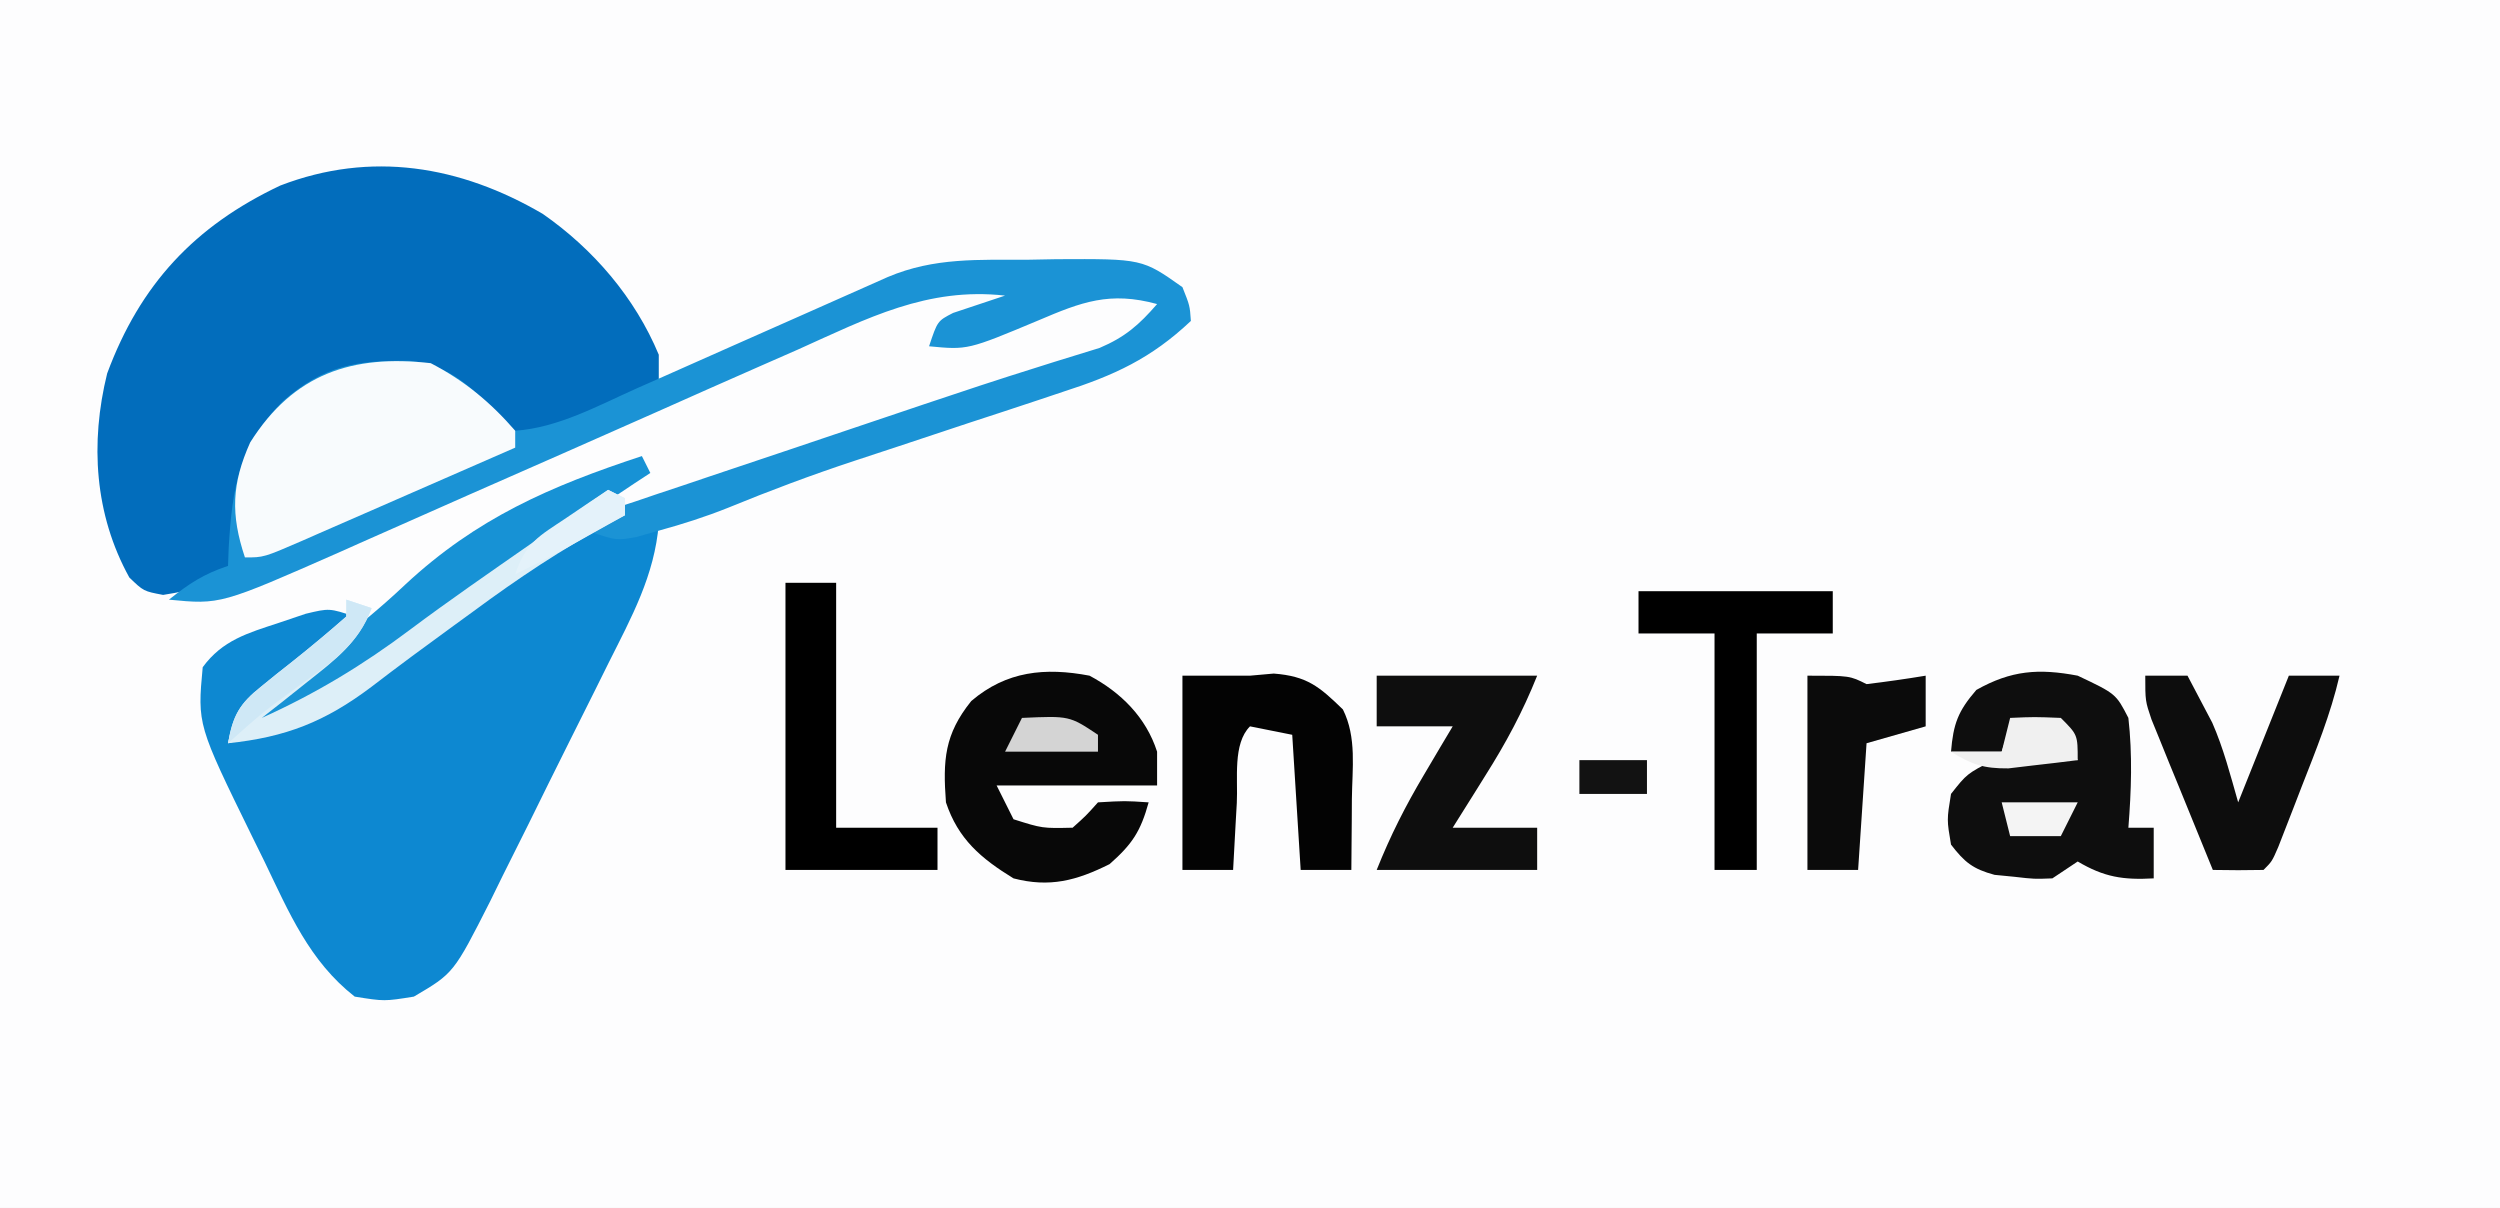
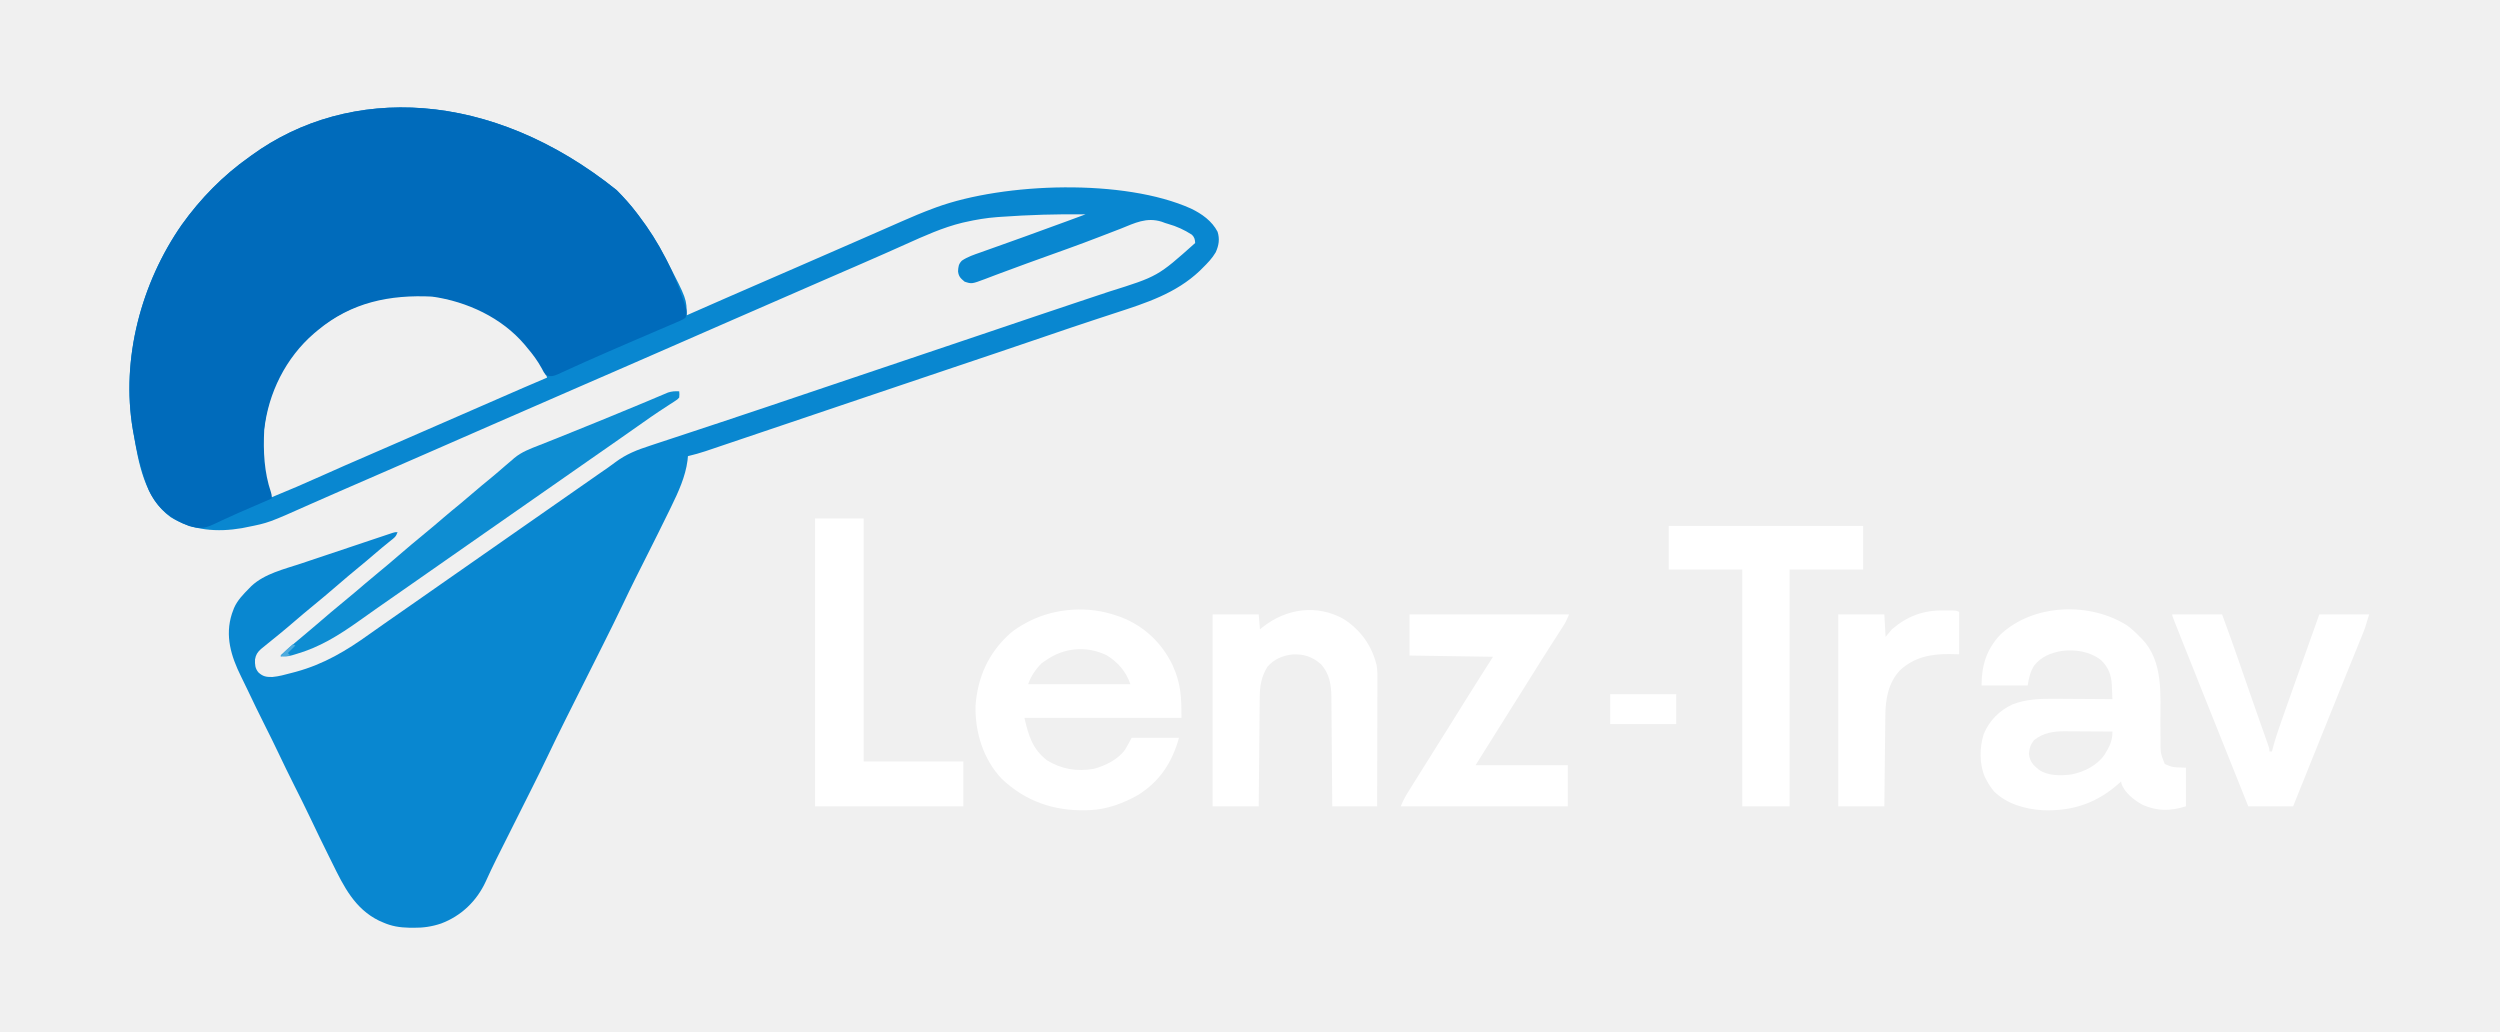
- <svg xmlns="http://www.w3.org/2000/svg" version="1.1" width="296" height="143">
-   <path d="M0 0 C97.68 0 195.36 0 296 0 C296 47.19 296 94.38 296 143 C198.32 143 100.64 143 0 143 C0 95.81 0 48.62 0 0 Z " fill="#FDFDFE" transform="translate(0,0)" />
-   <path d="M0 0 C5.983 4.163 10.923 9.909 13.742 16.68 C13.742 18 13.742 19.32 13.742 20.68 C11.498 21.715 9.248 22.733 6.992 23.742 C6.358 24.037 5.724 24.331 5.07 24.635 C2.442 25.798 0.349 26.723 -2.555 26.516 C-5.305 25.166 -7.135 22.855 -9.258 20.68 C-13.725 17.943 -18.166 18.044 -23.258 18.68 C-28.116 20.379 -31.42 23.424 -34.258 27.68 C-35.275 30.732 -35.355 32.986 -35.445 36.18 C-35.691 39.137 -35.691 39.137 -36.258 41.68 C-39.251 44.061 -41.233 44.513 -44.945 45.117 C-47.258 44.68 -47.258 44.68 -48.945 43.055 C-53.07 35.592 -53.601 27.121 -51.57 18.895 C-47.658 8.347 -41.215 1.439 -31.066 -3.355 C-20.339 -7.481 -9.78 -5.719 0 0 Z " fill="#026DBC" transform="translate(64.25781,25.32031)" />
-   <path d="M0 0 C-0.5 6.148 -3.236 11.084 -5.953 16.508 C-6.45 17.511 -6.948 18.514 -7.46 19.547 C-8.512 21.662 -9.568 23.775 -10.627 25.886 C-12.244 29.114 -13.84 32.351 -15.434 35.59 C-16.46 37.646 -17.487 39.702 -18.516 41.758 C-19.227 43.208 -19.227 43.208 -19.952 44.687 C-24.283 53.231 -24.283 53.231 -29 56 C-32.5 56.562 -32.5 56.562 -36 56 C-41.369 51.803 -43.783 46.038 -46.688 40 C-47.173 39.015 -47.658 38.03 -48.158 37.016 C-54.63 23.804 -54.63 23.804 -54 17 C-51.671 13.805 -48.667 12.954 -45 11.75 C-43.948 11.394 -42.896 11.038 -41.812 10.672 C-39 10 -39 10 -36 11 C-37.581 12.44 -39.165 13.877 -40.75 15.312 C-41.632 16.113 -42.513 16.914 -43.422 17.738 C-46 20 -46 20 -48.266 21.605 C-50.293 22.978 -50.293 22.978 -51 26 C-43.556 24.252 -38.211 21.529 -32.188 16.875 C-30.622 15.71 -29.055 14.546 -27.488 13.383 C-25.992 12.256 -24.496 11.128 -23 10 C-9.694 0 -9.694 0 0 0 Z " fill="#0D88D1" transform="translate(78,62)" />
-   <path d="M0 0 C1.621 -0.031 1.621 -0.031 3.275 -0.062 C13.432 -0.112 13.432 -0.112 18.188 3.25 C19.062 5.438 19.062 5.438 19.188 7.25 C14.469 11.7 10.117 13.691 3.984 15.66 C3.107 15.954 2.229 16.249 1.324 16.552 C-1.467 17.485 -4.264 18.399 -7.062 19.312 C-9.845 20.233 -12.626 21.157 -15.406 22.084 C-17.13 22.657 -18.855 23.227 -20.582 23.791 C-25.686 25.472 -30.675 27.345 -35.647 29.385 C-38.308 30.448 -40.987 31.304 -43.75 32.062 C-44.646 32.316 -45.542 32.57 -46.465 32.832 C-48.812 33.25 -48.812 33.25 -51.812 32.25 C-50.479 29.583 -49.415 29.572 -46.623 28.634 C-45.73 28.33 -44.838 28.025 -43.918 27.712 C-42.942 27.388 -41.966 27.064 -40.961 26.73 C-39.955 26.39 -38.948 26.05 -37.912 25.699 C-34.673 24.605 -31.43 23.521 -28.188 22.438 C-26.054 21.719 -23.922 20.999 -21.789 20.279 C-19.701 19.575 -17.612 18.872 -15.523 18.168 C-14.504 17.824 -13.484 17.48 -12.433 17.126 C-7.994 15.634 -3.554 14.157 0.917 12.764 C1.611 12.544 2.306 12.325 3.021 12.098 C4.802 11.538 6.587 10.992 8.373 10.447 C11.402 9.159 13.048 7.72 15.188 5.25 C9.589 3.717 6.235 5.007 1.125 7.188 C-7.233 10.687 -7.233 10.687 -11.812 10.25 C-10.812 7.25 -10.812 7.25 -8.965 6.301 C-6.914 5.617 -4.863 4.934 -2.812 4.25 C-12.002 3.213 -19.151 6.952 -27.312 10.625 C-28.831 11.294 -30.351 11.961 -31.871 12.626 C-35.981 14.43 -40.083 16.254 -44.183 18.081 C-51.521 21.344 -58.875 24.571 -66.226 27.805 C-68.892 28.98 -71.555 30.162 -74.217 31.345 C-75.876 32.079 -77.536 32.813 -79.195 33.547 C-80.304 34.043 -80.304 34.043 -81.436 34.549 C-95.711 40.841 -95.711 40.841 -101.812 40.25 C-99.427 38.358 -97.741 37.226 -94.812 36.25 C-94.787 35.537 -94.761 34.824 -94.734 34.09 C-94.313 26.967 -93.526 21.983 -88.32 16.75 C-83.464 12.498 -79.545 11.901 -73.316 11.965 C-68.587 12.503 -65.813 15.128 -62.75 18.562 C-62.111 19.119 -61.471 19.676 -60.812 20.25 C-55.73 19.889 -51.049 17.302 -46.461 15.25 C-45.565 14.854 -44.669 14.459 -43.746 14.051 C-40.891 12.789 -38.039 11.52 -35.188 10.25 C-32.328 8.982 -29.468 7.715 -26.607 6.449 C-24.829 5.662 -23.052 4.873 -21.275 4.082 C-20.471 3.725 -19.666 3.368 -18.837 3 C-18.131 2.685 -17.424 2.371 -16.696 2.047 C-11.168 -0.292 -5.921 0.028 0 0 Z " fill="#1B93D5" transform="translate(121.8125,30.75)" />
-   <path d="M0 0 C3.963 2.055 7.076 4.626 10 8 C10 8.66 10 9.32 10 10 C5.766 11.856 1.53 13.707 -2.708 15.554 C-4.149 16.183 -5.591 16.814 -7.032 17.446 C-9.1 18.353 -11.171 19.255 -13.242 20.156 C-13.888 20.441 -14.534 20.725 -15.199 21.018 C-19.772 23 -19.772 23 -22 23 C-23.693 17.921 -23.575 14.283 -21.375 9.375 C-16.237 1.257 -9.304 -1.06 0 0 Z " fill="#F8FBFD" transform="translate(51,43)" />
-   <path d="M0 0 C4.527 2.144 4.527 2.144 6 5 C6.493 9.379 6.347 13.614 6 18 C6.99 18 7.98 18 9 18 C9 19.98 9 21.96 9 24 C5.375 24.201 3.135 23.858 0 22 C-0.99 22.66 -1.98 23.32 -3 24 C-5.156 24.082 -5.156 24.082 -7.5 23.812 C-8.273 23.736 -9.047 23.66 -9.844 23.582 C-12.403 22.891 -13.399 22.091 -15 20 C-15.5 17.062 -15.5 17.062 -15 14 C-13.125 11.625 -13.125 11.625 -10 10 C-6.638 9.682 -3.365 9.765 0 10 C-0.66 8.68 -1.32 7.36 -2 6 C-3.98 6 -5.96 6 -8 6 C-8.33 6.99 -8.66 7.98 -9 9 C-10.98 9 -12.96 9 -15 9 C-14.726 5.713 -14.182 4.21 -12 1.688 C-7.873 -0.634 -4.628 -0.877 0 0 Z " fill="#0E0E0E" transform="translate(246,80)" />
-   <path d="M0 0 C3.731 1.992 6.685 4.924 8 9 C8 10.32 8 11.64 8 13 C1.73 13 -4.54 13 -11 13 C-10.34 14.32 -9.68 15.64 -9 17 C-5.583 18.083 -5.583 18.083 -2 18 C-0.417 16.583 -0.417 16.583 1 15 C4.188 14.812 4.188 14.812 7 15 C6.049 18.425 5.075 19.934 2.375 22.312 C-1.556 24.278 -4.737 25.107 -9 24 C-12.868 21.627 -15.552 19.344 -17 15 C-17.369 10.012 -17.182 6.95 -14 3 C-9.833 -0.554 -5.257 -1 0 0 Z " fill="#080808" transform="translate(129,80)" />
-   <path d="M0 0 C2.667 0 5.333 0 8 0 C9.392 -0.124 9.392 -0.124 10.812 -0.25 C14.76 0.06 16.2 1.28 19 4 C20.655 7.31 20.101 10.991 20.062 14.625 C20.058 15.427 20.053 16.229 20.049 17.055 C20.037 19.036 20.019 21.018 20 23 C18.02 23 16.04 23 14 23 C13.67 17.72 13.34 12.44 13 7 C11.35 6.67 9.7 6.34 8 6 C5.941 8.059 6.586 12.217 6.438 15.062 C6.394 15.821 6.351 16.58 6.307 17.361 C6.2 19.241 6.1 21.12 6 23 C4.02 23 2.04 23 0 23 C0 15.41 0 7.82 0 0 Z " fill="#030303" transform="translate(140,80)" />
-   <path d="M0 0 C6.27 0 12.54 0 19 0 C17.287 4.283 15.315 7.946 12.875 11.812 C12.502 12.41 12.13 13.007 11.746 13.623 C10.834 15.084 9.918 16.542 9 18 C12.3 18 15.6 18 19 18 C19 19.65 19 21.3 19 23 C12.73 23 6.46 23 0 23 C1.642 18.896 3.385 15.463 5.625 11.688 C6.257 10.619 6.888 9.55 7.539 8.449 C8.021 7.641 8.503 6.833 9 6 C6.03 6 3.06 6 0 6 C0 4.02 0 2.04 0 0 Z " fill="#0E0E0E" transform="translate(163,80)" />
-   <path d="M0 0 C1.98 0 3.96 0 6 0 C6 9.57 6 19.14 6 29 C9.96 29 13.92 29 18 29 C18 30.65 18 32.3 18 34 C12.06 34 6.12 34 0 34 C0 22.78 0 11.56 0 0 Z " fill="#000000" transform="translate(93,69)" />
-   <path d="M0 0 C7.59 0 15.18 0 23 0 C23 1.65 23 3.3 23 5 C20.03 5 17.06 5 14 5 C14 14.24 14 23.48 14 33 C12.35 33 10.7 33 9 33 C9 23.76 9 14.52 9 5 C6.03 5 3.06 5 0 5 C0 3.35 0 1.7 0 0 Z " fill="#000000" transform="translate(194,70)" />
-   <path d="M0 0 C1.65 0 3.3 0 5 0 C5.633 1.183 6.256 2.372 6.875 3.562 C7.397 4.554 7.397 4.554 7.93 5.566 C9.261 8.593 10.092 11.82 11 15 C12.98 10.05 14.96 5.1 17 0 C18.98 0 20.96 0 23 0 C21.943 4.571 20.206 8.827 18.5 13.188 C18.019 14.436 18.019 14.436 17.527 15.709 C17.219 16.5 16.911 17.291 16.594 18.105 C16.312 18.829 16.03 19.552 15.74 20.298 C15 22 15 22 14 23 C12 23.041 10 23.043 8 23 C6.658 19.733 5.328 16.461 4 13.188 C3.618 12.259 3.237 11.33 2.844 10.373 C2.483 9.48 2.122 8.588 1.75 7.668 C1.415 6.846 1.08 6.024 0.734 5.177 C0 3 0 3 0 0 Z " fill="#0D0D0D" transform="translate(254,80)" />
-   <path d="M0 0 C0.495 0.99 0.495 0.99 1 2 C0.366 2.415 -0.268 2.83 -0.922 3.258 C-7.719 7.746 -14.403 12.373 -21.062 17.062 C-40.938 31.022 -40.938 31.022 -46 32 C-43.31 28.435 -40.561 25.642 -37.062 22.875 C-33.944 20.406 -30.909 17.955 -28.023 15.219 C-19.602 7.375 -10.879 3.577 0 0 Z " fill="#1792D5" transform="translate(76,54)" />
-   <path d="M0 0 C5 0 5 0 7 1 C9.34 0.718 11.675 0.387 14 0 C14 1.98 14 3.96 14 6 C11.69 6.66 9.38 7.32 7 8 C6.67 12.95 6.34 17.9 6 23 C4.02 23 2.04 23 0 23 C0 15.41 0 7.82 0 0 Z " fill="#0B0B0B" transform="translate(214,80)" />
-   <path d="M0 0 C0.66 0.33 1.32 0.66 2 1 C2 1.66 2 2.32 2 3 C1.454 3.287 0.908 3.574 0.345 3.87 C-5.418 6.975 -10.679 10.485 -15.938 14.375 C-16.724 14.946 -17.51 15.518 -18.32 16.107 C-21.587 18.481 -24.833 20.871 -28.035 23.332 C-33.512 27.455 -38.156 29.286 -45 30 C-44.436 26.737 -43.646 25.322 -41.059 23.273 C-40.475 22.799 -39.892 22.325 -39.291 21.836 C-38.679 21.354 -38.068 20.872 -37.438 20.375 C-35.24 18.626 -33.114 16.853 -31 15 C-31 14.34 -31 13.68 -31 13 C-30.01 13.33 -29.02 13.66 -28 14 C-29.555 18.083 -32.251 20.082 -35.625 22.75 C-36.628 23.549 -37.631 24.348 -38.664 25.172 C-39.435 25.775 -40.206 26.378 -41 27 C-34.61 24.117 -29.025 20.741 -23.426 16.535 C-18.803 13.076 -14.047 9.803 -9.312 6.5 C-8.402 5.864 -7.491 5.228 -6.553 4.573 C-4.369 3.047 -2.185 1.523 0 0 Z " fill="#DDEFF8" transform="translate(72,58)" />
-   <path d="M0 0 C2.875 -0.125 2.875 -0.125 6 0 C8 2 8 2 8 5 C6.252 5.223 4.501 5.428 2.75 5.625 C1.775 5.741 0.801 5.857 -0.203 5.977 C-3.134 6.001 -4.545 5.531 -7 4 C-5.02 4 -3.04 4 -1 4 C-0.67 2.68 -0.34 1.36 0 0 Z " fill="#F0F0F0" transform="translate(238,85)" />
-   <path d="M0 0 C0.99 0.33 1.98 0.66 3 1 C1.461 5.353 -1.916 7.505 -5.5 10.125 C-9.922 13.357 -9.922 13.357 -14 17 C-13.436 13.737 -12.646 12.322 -10.059 10.273 C-9.475 9.799 -8.892 9.325 -8.291 8.836 C-7.679 8.354 -7.068 7.872 -6.438 7.375 C-4.24 5.626 -2.114 3.853 0 2 C0 1.34 0 0.68 0 0 Z " fill="#CFE8F6" transform="translate(41,71)" />
-   <path d="M0 0 C5.625 -0.25 5.625 -0.25 9 2 C9 2.66 9 3.32 9 4 C5.37 4 1.74 4 -2 4 C-1.34 2.68 -0.68 1.36 0 0 Z " fill="#D4D4D4" transform="translate(121,85)" />
-   <path d="M0 0 C2.97 0 5.94 0 9 0 C8.34 1.32 7.68 2.64 7 4 C5.02 4 3.04 4 1 4 C0.67 2.68 0.34 1.36 0 0 Z " fill="#F4F4F4" transform="translate(237,95)" />
-   <path d="M0 0 C2.64 0 5.28 0 8 0 C8 1.32 8 2.64 8 4 C5.36 4 2.72 4 0 4 C0 2.68 0 1.36 0 0 Z " fill="#121212" transform="translate(187,90)" />
-   <path d="M0 0 C0.66 0.33 1.32 0.66 2 1 C2 1.66 2 2.32 2 3 C0.584 3.793 -0.833 4.584 -2.25 5.375 C-3.039 5.816 -3.828 6.257 -4.641 6.711 C-6.739 7.857 -8.854 8.946 -11 10 C-9.735 6.204 -8.218 5.513 -4.938 3.312 C-4.018 2.69 -3.099 2.067 -2.152 1.426 C-1.442 0.955 -0.732 0.485 0 0 Z " fill="#E4F2FA" transform="translate(72,58)" />
+ <svg xmlns="http://www.w3.org/2000/svg" version="1.1" width="2006" height="828">
+   <path d="M0 0 C5.798 5.852 11.218 11.856 16.188 18.438 C16.674 19.075 17.161 19.712 17.663 20.369 C25.898 31.209 32.983 42.323 39.188 54.438 C39.574 55.18 39.96 55.923 40.358 56.689 C56.188 87.398 56.188 87.398 56.188 100.438 C57.272 99.96 58.357 99.483 59.475 98.991 C78.258 90.731 97.042 82.478 115.876 74.334 C125.967 69.97 136.047 65.582 146.125 61.188 C146.946 60.83 147.766 60.472 148.611 60.103 C152.797 58.278 156.982 56.453 161.167 54.627 C166.102 52.475 171.037 50.323 175.973 48.172 C177.177 47.647 177.177 47.647 178.406 47.111 C182.442 45.351 186.479 43.593 190.516 41.835 C198.02 38.568 205.521 35.294 213.011 31.994 C216.484 30.464 219.959 28.939 223.434 27.413 C225.064 26.697 226.692 25.978 228.32 25.258 C236.872 21.471 245.458 17.866 254.23 14.617 C254.986 14.337 255.742 14.056 256.52 13.767 C311.3 -6.148 407.27 -9.3 460.903 14.827 C469.547 18.993 477.693 24.761 482.188 33.438 C484.012 39.326 483.176 44.358 480.672 49.898 C477.857 54.713 474.141 58.541 470.188 62.438 C469.058 63.565 469.058 63.565 467.906 64.715 C448.842 82.795 425.031 90.461 400.528 98.442 C395.549 100.066 390.575 101.706 385.601 103.345 C384.314 103.769 383.027 104.192 381.739 104.616 C370.323 108.37 358.944 112.231 347.574 116.125 C333.028 121.107 318.471 126.056 303.898 130.961 C302.96 131.277 302.021 131.593 301.054 131.918 C296.224 133.544 291.393 135.17 286.562 136.794 C277.177 139.951 267.793 143.11 258.409 146.27 C256.301 146.98 254.193 147.689 252.085 148.399 C234.662 154.264 217.245 160.144 199.831 166.036 C189.141 169.652 178.449 173.266 167.757 176.879 C163.277 178.393 158.796 179.908 154.316 181.423 C142.388 185.455 130.46 189.485 118.531 193.511 C113.128 195.334 107.725 197.159 102.323 198.986 C97.251 200.701 92.178 202.414 87.103 204.125 C85.224 204.759 83.345 205.394 81.467 206.03 C78.875 206.908 76.283 207.781 73.69 208.654 C72.942 208.908 72.193 209.163 71.422 209.425 C66.721 211.001 62.012 212.289 57.188 213.438 C57.081 214.563 56.974 215.688 56.863 216.848 C55.218 229.811 49.462 242.342 43.773 253.965 C43.254 255.036 42.734 256.108 42.199 257.212 C36.117 269.716 29.873 282.141 23.625 294.562 C21.329 299.126 19.037 303.692 16.746 308.258 C16.25 309.242 15.754 310.226 15.243 311.24 C11.732 318.238 8.342 325.289 4.977 332.359 C-0.07 342.95 -5.264 353.461 -10.529 363.945 C-12.055 366.985 -13.579 370.026 -15.102 373.068 C-18.881 380.613 -22.664 388.155 -26.447 395.697 C-29.664 402.111 -32.879 408.526 -36.092 414.941 C-37.57 417.89 -39.05 420.838 -40.53 423.785 C-45.73 434.157 -50.814 444.575 -55.799 455.051 C-59.813 463.474 -63.949 471.83 -68.139 480.165 C-69.408 482.691 -70.675 485.218 -71.941 487.746 C-74.625 493.103 -77.312 498.458 -80 503.812 C-83.134 510.056 -86.266 516.3 -89.395 522.546 C-90.625 524.999 -91.857 527.452 -93.09 529.904 C-93.863 531.445 -94.635 532.987 -95.407 534.529 C-95.778 535.27 -96.149 536.01 -96.531 536.774 C-99.488 542.713 -102.318 548.709 -105.049 554.756 C-112.243 570.395 -124.664 582.369 -140.812 588.438 C-148.321 590.984 -155.276 591.959 -163.188 591.875 C-164.193 591.867 -165.198 591.86 -166.233 591.852 C-174.073 591.679 -180.599 590.683 -187.812 587.438 C-189.199 586.836 -189.199 586.836 -190.613 586.223 C-210.106 576.711 -218.944 558.795 -228.062 540.25 C-229.009 538.341 -229.956 536.431 -230.903 534.522 C-235.99 524.253 -241.018 513.956 -245.913 503.593 C-249.907 495.16 -254.1 486.83 -258.29 478.493 C-262.906 469.304 -267.415 460.07 -271.82 450.777 C-275.064 443.953 -278.416 437.187 -281.812 430.438 C-286.731 420.657 -291.516 410.821 -296.199 400.926 C-297.896 397.342 -299.627 393.78 -301.395 390.23 C-309.366 374.12 -314.47 357.763 -308.711 339.852 C-308.414 339.055 -308.118 338.258 -307.812 337.438 C-307.557 336.744 -307.302 336.05 -307.039 335.336 C-304.303 329.036 -299.575 324.282 -294.812 319.438 C-293.962 318.567 -293.962 318.567 -293.094 317.68 C-282.47 307.733 -266.717 304.106 -253.273 299.633 C-251.098 298.902 -248.923 298.171 -246.748 297.439 C-242.216 295.916 -237.682 294.398 -233.147 292.886 C-227.324 290.944 -221.506 288.991 -215.688 287.035 C-211.209 285.529 -206.729 284.027 -202.249 282.526 C-200.101 281.806 -197.954 281.086 -195.806 280.366 C-192.82 279.364 -189.833 278.367 -186.845 277.372 C-185.955 277.072 -185.065 276.773 -184.147 276.465 C-183.337 276.196 -182.527 275.927 -181.693 275.65 C-180.987 275.414 -180.282 275.179 -179.556 274.936 C-177.812 274.438 -177.812 274.438 -175.812 274.438 C-177.046 278.138 -178.451 278.985 -181.5 281.375 C-186.017 284.978 -190.441 288.659 -194.812 292.438 C-198.937 295.993 -203.085 299.505 -207.312 302.938 C-212.713 307.325 -217.987 311.85 -223.262 316.387 C-230.523 322.632 -237.818 328.834 -245.25 334.875 C-249.496 338.33 -253.665 341.865 -257.812 345.438 C-261.982 349.029 -266.173 352.584 -270.438 356.062 C-271.739 357.124 -271.739 357.124 -273.066 358.207 C-274.515 359.383 -275.963 360.559 -277.417 361.728 C-279.075 363.062 -280.725 364.406 -282.375 365.75 C-283.366 366.551 -284.358 367.351 -285.379 368.176 C-288.277 370.869 -289.515 372.717 -290.184 376.586 C-290.309 380.78 -290.188 383.585 -287.5 386.938 C-283.875 390.309 -281.155 390.727 -276.284 390.656 C-271.069 390.195 -266.048 388.772 -261 387.438 C-259.209 386.965 -259.209 386.965 -257.382 386.484 C-234.888 380.348 -216.848 369.543 -198.085 356.063 C-194.14 353.242 -190.163 350.466 -186.188 347.688 C-185.359 347.108 -184.531 346.528 -183.677 345.931 C-176.257 340.741 -168.822 335.572 -161.387 330.404 C-151.847 323.77 -142.328 317.106 -132.812 310.438 C-121.349 302.404 -109.874 294.388 -98.38 286.399 C-92.182 282.09 -85.994 277.769 -79.812 273.438 C-71.681 267.739 -63.532 262.066 -55.379 256.398 C-49.182 252.09 -42.994 247.769 -36.812 243.438 C-29.509 238.32 -22.196 233.217 -14.875 228.125 C-13.964 227.491 -13.054 226.858 -12.115 226.205 C-10.348 224.976 -8.577 223.753 -6.802 222.535 C-4.853 221.168 -2.931 219.762 -1.041 218.314 C7.695 211.801 16.484 208.371 26.797 205.051 C28.529 204.476 30.26 203.899 31.99 203.32 C35.692 202.086 39.399 200.865 43.109 199.655 C49.055 197.715 54.992 195.745 60.928 193.771 C68.182 191.361 75.438 188.957 82.697 186.562 C95.392 182.373 108.069 178.133 120.734 173.855 C122.098 173.395 122.098 173.395 123.49 172.925 C128.062 171.381 132.633 169.836 137.205 168.29 C145.504 165.485 153.807 162.688 162.109 159.891 C165.815 158.642 169.521 157.392 173.227 156.143 C184.492 152.346 195.757 148.549 207.022 144.753 C236.851 134.701 266.68 124.648 296.504 114.582 C297.322 114.306 298.14 114.03 298.983 113.745 C307.8 110.77 316.616 107.792 325.43 104.81 C328.53 103.761 331.63 102.713 334.73 101.664 C335.87 101.278 335.87 101.278 337.033 100.885 C347.226 97.439 357.426 94.018 367.634 90.62 C373.123 88.792 378.609 86.957 384.094 85.12 C387.763 83.892 391.433 82.668 395.106 81.456 C434.209 69.2 434.209 69.2 464.188 42.438 C464.016 39.475 463.696 37.962 461.613 35.812 C455.627 31.918 449.318 29.023 442.425 27.086 C440.188 26.438 440.188 26.438 437.375 25.363 C425.197 21.513 415.769 26.38 404.438 30.938 C402.305 31.763 400.171 32.585 398.035 33.403 C394.648 34.701 391.262 36.002 387.88 37.317 C379.372 40.625 370.821 43.8 362.234 46.898 C361.612 47.123 360.989 47.348 360.347 47.579 C355.962 49.161 351.575 50.736 347.188 52.312 C342.305 54.071 337.424 55.831 332.543 57.594 C331.385 58.012 330.227 58.43 329.034 58.86 C322.147 61.351 315.279 63.887 308.426 66.469 C306.869 67.051 305.313 67.633 303.756 68.215 C301.025 69.236 298.303 70.275 295.584 71.328 C284.89 75.325 284.89 75.325 279.188 73.438 C275.988 70.771 274.403 69.327 273.93 65.18 C274.139 61.45 274.309 59.334 277.003 56.584 C281.677 53.433 286.73 51.807 292.027 49.945 C293.206 49.522 294.385 49.099 295.6 48.663 C298.129 47.757 300.658 46.854 303.19 45.958 C307.135 44.56 311.076 43.15 315.015 41.738 C316.334 41.265 317.654 40.792 318.973 40.319 C319.951 39.968 319.951 39.968 320.949 39.61 C322.927 38.902 324.904 38.195 326.882 37.489 C338.218 33.438 349.522 29.303 360.812 25.125 C362.414 24.533 364.015 23.942 365.617 23.35 C369.141 22.048 372.665 20.743 376.188 19.438 C353.444 19.132 330.875 19.822 308.188 21.438 C307.2 21.507 306.212 21.576 305.195 21.648 C296.556 22.3 288.199 23.71 279.75 25.625 C278.976 25.797 278.202 25.969 277.405 26.146 C261.708 29.969 246.78 36.748 232.095 43.341 C228.331 45.031 224.56 46.708 220.79 48.385 C218.896 49.228 217.001 50.072 215.107 50.916 C207.405 54.349 199.68 57.722 191.938 61.062 C189.556 62.091 187.174 63.12 184.793 64.148 C184.193 64.408 183.593 64.667 182.974 64.934 C174.724 68.499 166.488 72.095 158.25 75.688 C156.59 76.412 154.929 77.136 153.269 77.86 C149.915 79.322 146.561 80.785 143.208 82.248 C135.844 85.46 128.48 88.669 121.116 91.879 C118.681 92.94 116.246 94.002 113.81 95.064 C106.516 98.244 99.222 101.423 91.926 104.599 C74.314 112.268 56.711 119.958 39.125 127.688 C26.261 133.341 13.387 138.968 0.49 144.545 C-9.598 148.908 -19.676 153.294 -29.75 157.688 C-30.571 158.045 -31.391 158.403 -32.236 158.772 C-36.422 160.597 -40.607 162.422 -44.792 164.248 C-52.156 167.46 -59.52 170.669 -66.884 173.879 C-69.319 174.94 -71.754 176.002 -74.19 177.064 C-81.484 180.244 -88.778 183.423 -96.074 186.599 C-113.686 194.268 -131.289 201.958 -148.875 209.688 C-161.737 215.341 -174.61 220.967 -187.506 226.543 C-195.98 230.207 -204.445 233.889 -212.906 237.583 C-216.214 239.026 -219.524 240.467 -222.834 241.906 C-230.331 245.165 -237.822 248.434 -245.286 251.767 C-279.358 266.976 -279.358 266.976 -296.812 270.438 C-298.067 270.695 -299.321 270.953 -300.613 271.219 C-320.371 274.62 -340.498 273.212 -357.812 262.438 C-378.984 247.066 -383.654 218.737 -387.812 194.438 C-388.009 193.332 -388.009 193.332 -388.21 192.204 C-397.875 135.477 -381.484 74.44 -348.938 27.75 C-333.992 6.823 -315.823 -11.725 -294.812 -26.562 C-294.221 -26.993 -293.63 -27.423 -293.021 -27.867 C-214.477 -84.996 -100.796 -80.867 0 0 Z M-254.473 125.277 C-277.198 151.444 -285.363 183.333 -283.812 217.438 C-282.908 227.577 -280.124 236.851 -276.812 246.438 C-263.385 240.955 -250.07 235.263 -236.851 229.296 C-224.607 223.771 -212.292 218.418 -199.959 213.095 C-191.588 209.48 -183.232 205.833 -174.875 202.188 C-173.216 201.464 -171.556 200.74 -169.897 200.017 C-166.542 198.554 -163.187 197.09 -159.833 195.627 C-154.898 193.475 -149.963 191.323 -145.027 189.172 C-143.823 188.647 -143.823 188.647 -142.594 188.111 C-138.556 186.351 -134.518 184.591 -130.479 182.831 C-122.998 179.571 -115.518 176.309 -108.039 173.045 C-72.811 157.669 -72.811 157.669 -55.812 150.438 C-62.163 129.061 -84.093 110.011 -102.977 99.465 C-154.669 71.72 -214.671 82.787 -254.473 125.277 Z " fill="#0987D0" transform="translate(494.8125,152.5625)" />
+   <path d="M0 0 C5.798 5.852 11.218 11.856 16.188 18.438 C16.674 19.075 17.161 19.712 17.663 20.369 C25.898 31.209 32.983 42.323 39.188 54.438 C39.574 55.18 39.96 55.923 40.358 56.689 C45.309 66.294 49.326 76.083 52.812 86.312 C53.168 87.341 53.523 88.37 53.889 89.43 C54.207 90.399 54.524 91.369 54.852 92.367 C55.135 93.226 55.418 94.084 55.709 94.968 C56.31 98.07 56.512 99.524 55.188 102.438 C52.558 104.253 49.681 105.404 46.738 106.625 C45.431 107.194 45.431 107.194 44.098 107.774 C41.239 109.014 38.37 110.225 35.5 111.438 C33.517 112.292 31.535 113.147 29.553 114.005 C24.652 116.121 19.743 118.218 14.832 120.309 C10.54 122.141 6.26 123.999 1.981 125.861 C-0.97 127.144 -3.923 128.423 -6.879 129.694 C-12.828 132.253 -18.754 134.851 -24.652 137.523 C-27.791 138.946 -30.934 140.359 -34.077 141.773 C-35.595 142.46 -37.111 143.151 -38.625 143.848 C-40.725 144.814 -42.832 145.764 -44.941 146.711 C-45.564 147.003 -46.186 147.295 -46.828 147.596 C-50.524 149.232 -52.967 149.882 -56.812 148.438 C-58.551 146.066 -58.551 146.066 -60.125 143 C-63.473 136.89 -67.289 131.717 -71.812 126.438 C-72.81 125.221 -72.81 125.221 -73.828 123.98 C-92.289 102.271 -119.941 89.502 -147.812 85.438 C-181.984 83.707 -213.027 90.054 -239.812 112.438 C-240.808 113.269 -241.803 114.1 -242.828 114.957 C-265.473 134.495 -279.563 162.788 -282.812 192.438 C-283.629 209.63 -282.935 226.155 -277.363 242.555 C-276.812 244.438 -276.812 244.438 -276.812 247.438 C-277.59 247.774 -278.368 248.11 -279.17 248.456 C-281.518 249.471 -283.865 250.487 -286.212 251.503 C-288.921 252.676 -291.631 253.845 -294.342 255.012 C-300.959 257.866 -307.551 260.756 -314.09 263.785 C-315.206 264.297 -316.323 264.808 -317.473 265.335 C-319.569 266.298 -321.659 267.277 -323.74 268.273 C-331.213 271.684 -335.133 271.753 -343.051 269.527 C-357.759 264.014 -368.631 255.297 -375.344 240.996 C-381.517 226.038 -384.986 210.327 -387.812 194.438 C-387.947 193.693 -388.081 192.949 -388.219 192.182 C-397.867 135.46 -381.481 74.435 -348.938 27.75 C-333.992 6.823 -315.823 -11.725 -294.812 -26.562 C-294.221 -26.993 -293.63 -27.423 -293.021 -27.867 C-214.477 -84.996 -100.796 -80.867 0 0 Z " fill="#006BBB" transform="translate(494.8125,152.5625)" />
+   <path d="M0 0 C3.643 2.75 6.852 5.701 10 9 C10.837 9.808 10.837 9.808 11.691 10.633 C29.015 28.635 26.444 55.344 26.511 78.274 C26.527 81.994 26.56 85.714 26.594 89.434 C26.591 90.562 26.588 91.69 26.585 92.853 C26.598 102.333 26.598 102.333 30 111 C35.969 113.671 35.969 113.671 47 114 C47 124.23 47 134.46 47 145 C34.335 148.8 24.518 149.114 12.262 143.816 C5.648 140.186 -2.344 134.116 -4.746 126.695 C-4.83 126.136 -4.914 125.576 -5 125 C-5.461 125.424 -5.923 125.848 -6.398 126.285 C-24.244 142.332 -43.948 149.068 -67.952 148.136 C-82.151 147.192 -96.653 143.203 -107 133 C-109.396 130.17 -111.259 127.271 -113 124 C-113.414 123.224 -113.828 122.448 -114.254 121.648 C-118.843 111.319 -118.612 98.029 -115.375 87.312 C-111.055 76.466 -102.628 67.969 -92.003 63.145 C-81.354 59.085 -70.244 58.571 -58.973 58.707 C-57.604 58.713 -56.235 58.717 -54.867 58.72 C-51.321 58.731 -47.775 58.76 -44.229 58.794 C-40.588 58.825 -36.948 58.838 -33.307 58.854 C-26.204 58.885 -19.102 58.936 -12 59 C-12.111 56.119 -12.235 53.239 -12.367 50.359 C-12.397 49.549 -12.427 48.739 -12.458 47.904 C-12.857 39.631 -15.126 33.443 -21.188 27.625 C-30.218 20.665 -41.389 19.039 -52.449 20.273 C-61.195 21.729 -69.295 24.929 -74.82 32.109 C-78 37.206 -79.014 42.084 -80 48 C-92.21 48 -104.42 48 -117 48 C-117 32.035 -113.044 19.102 -102 7.312 C-75.619 -17.645 -30.036 -19.228 0 0 Z M-75 92 C-77.763 95.476 -78.735 98.576 -79 103 C-78.228 109.068 -75.667 111.883 -71.062 115.559 C-63.777 120.65 -53.544 120.548 -45 119.438 C-34.755 117.437 -24.367 112.292 -18.316 103.574 C-14.438 97.296 -11.863 92.481 -12 85 C-18.386 84.949 -24.773 84.914 -31.159 84.89 C-33.329 84.88 -35.498 84.867 -37.668 84.849 C-40.798 84.825 -43.928 84.813 -47.059 84.805 C-48.498 84.789 -48.498 84.789 -49.967 84.773 C-59.341 84.772 -67.562 85.945 -75 92 Z " fill="#FFFFFF" transform="translate(1707,502)" />
+   <path d="M0 0 C1.058 0.362 2.117 0.724 3.207 1.098 C21.972 8.204 36.491 22.015 45 40 C51.609 54.844 52 64.934 52 82 C10.42 82 -31.16 82 -74 82 C-70.729 96.176 -67.652 106.858 -56 116 C-44.455 123.202 -31.748 125.265 -18.414 122.926 C-8.98 120.368 1.075 115.489 6.863 107.395 C7.342 106.542 7.82 105.69 8.312 104.812 C8.804 103.953 9.295 103.093 9.801 102.207 C10.556 100.817 11.292 99.415 12 98 C24.54 98 37.08 98 50 98 C44.639 117.657 34.493 133.165 17 144 C5.578 150.471 -7.787 155.448 -21 156 C-22.123 156.052 -23.246 156.103 -24.402 156.156 C-50.355 156.769 -73.193 149.027 -92.188 130.914 C-106.943 115.409 -113.679 93.632 -113.246 72.508 C-111.625 49.4 -102.893 29.932 -85.513 14.29 C-81.638 10.986 -77.473 8.406 -73 6 C-72.016 5.468 -71.033 4.935 -70.02 4.387 C-48.816 -6.228 -22.392 -7.932 0 0 Z M-57 36 C-58.052 36.722 -59.104 37.444 -60.188 38.188 C-64.868 42.868 -68.896 48.688 -71 55 C-43.94 55 -16.88 55 11 55 C7.661 44.984 0.934 37.112 -8.227 31.68 C-24.392 23.968 -42.459 25.678 -57 36 Z " fill="#FFFFFF" transform="translate(896,494)" />
+   <path d="M0 0 C13.488 8.766 22.469 21.178 26.318 36.869 C27.129 41.34 27.009 45.818 26.977 50.348 C26.977 51.431 26.978 52.515 26.978 53.632 C26.977 57.192 26.961 60.752 26.945 64.312 C26.942 66.79 26.939 69.267 26.937 71.744 C26.929 78.248 26.909 84.751 26.887 91.255 C26.867 97.898 26.858 104.541 26.848 111.184 C26.826 124.206 26.791 137.228 26.75 150.25 C14.87 150.25 2.99 150.25 -9.25 150.25 C-9.28 146.012 -9.28 146.012 -9.31 141.688 C-9.377 132.328 -9.455 122.968 -9.538 113.609 C-9.587 107.937 -9.634 102.265 -9.672 96.593 C-9.709 91.114 -9.755 85.635 -9.808 80.156 C-9.827 78.071 -9.842 75.986 -9.853 73.901 C-9.87 70.969 -9.899 68.038 -9.931 65.106 C-9.933 64.254 -9.935 63.401 -9.938 62.523 C-10.074 52.573 -11.441 43.843 -18.25 36.25 C-25.354 30.118 -31.975 27.921 -41.25 28.375 C-48.948 29.209 -56.099 32.241 -61.25 38.25 C-66.432 46.612 -67.392 54.1 -67.455 63.744 C-67.465 64.681 -67.475 65.618 -67.485 66.584 C-67.517 69.668 -67.542 72.752 -67.566 75.836 C-67.587 77.98 -67.608 80.123 -67.629 82.267 C-67.684 87.899 -67.734 93.532 -67.782 99.164 C-67.833 104.915 -67.888 110.667 -67.943 116.418 C-68.051 127.695 -68.152 138.973 -68.25 150.25 C-80.46 150.25 -92.67 150.25 -105.25 150.25 C-105.25 99.43 -105.25 48.61 -105.25 -3.75 C-93.04 -3.75 -80.83 -3.75 -68.25 -3.75 C-67.755 2.19 -67.755 2.19 -67.25 8.25 C-66.177 7.362 -66.177 7.362 -65.082 6.457 C-46.168 -8.542 -21.557 -12.064 0 0 Z " fill="#FFFFFF" transform="translate(1078.25,496.75)" />
+   <path d="M0 0 C51.48 0 102.96 0 156 0 C156 11.55 156 23.1 156 35 C136.53 35 117.06 35 97 35 C97 97.7 97 160.4 97 225 C84.46 225 71.92 225 59 225 C59 162.3 59 99.6 59 35 C39.53 35 20.06 35 0 35 C0 23.45 0 11.9 0 0 Z " fill="#FFFFFF" transform="translate(1339,422)" />
+   <path d="M0 0 C12.87 0 25.74 0 39 0 C39 64.35 39 128.7 39 195 C65.4 195 91.8 195 119 195 C119 206.88 119 218.76 119 231 C79.73 231 40.46 231 0 231 C0 154.77 0 78.54 0 0 Z " fill="#FFFFFF" transform="translate(654,416)" />
+   <path d="M0 0 C42.24 0 84.48 0 128 0 C126.526 3.685 125.261 6.382 123.164 9.633 C122.319 10.95 122.319 10.95 121.457 12.294 C120.853 13.229 120.248 14.163 119.625 15.125 C118.345 17.12 117.065 19.114 115.785 21.109 C115.145 22.105 114.504 23.101 113.844 24.127 C111.231 28.198 108.644 32.284 106.062 36.375 C105.344 37.512 105.344 37.512 104.612 38.672 C99.906 46.132 95.237 53.615 90.567 61.097 C86.729 67.243 82.875 73.378 79 79.5 C72.542 89.704 66.147 99.946 59.754 110.19 C57.504 113.794 55.252 117.397 53 121 C77.42 121 101.84 121 127 121 C127 131.89 127 142.78 127 154 C82.78 154 38.56 154 -7 154 C-5.435 150.087 -3.915 147.026 -1.727 143.492 C-1.073 142.433 -0.419 141.374 0.254 140.283 C0.961 139.147 1.668 138.011 2.375 136.875 C3.105 135.696 3.835 134.517 4.564 133.338 C9.646 125.134 14.785 116.966 19.953 108.816 C23.43 103.33 26.872 97.822 30.312 92.312 C30.942 91.304 31.572 90.296 32.221 89.258 C35.415 84.143 38.607 79.027 41.797 73.91 C42.428 72.898 43.059 71.887 43.71 70.844 C44.873 68.979 46.037 67.114 47.198 65.247 C53.728 54.785 60.378 44.406 67 34 C33.835 33.505 33.835 33.505 0 33 C0 22.11 0 11.22 0 0 Z " fill="#FFFFFF" transform="translate(1131,493)" />
+   <path d="M0 0 C13.2 0 26.4 0 40 0 C45.21 14.001 50.191 28.066 55.062 42.188 C56.551 46.495 58.041 50.802 59.531 55.109 C59.903 56.185 60.275 57.26 60.658 58.368 C63.159 65.591 65.681 72.806 68.219 80.016 C68.712 81.418 68.712 81.418 69.215 82.849 C70.768 87.264 72.324 91.677 73.885 96.089 C74.435 97.651 74.985 99.214 75.535 100.777 C75.787 101.486 76.04 102.195 76.3 102.926 C78 107.773 78 107.773 78 110 C78.66 110 79.32 110 80 110 C80.169 109.346 80.337 108.692 80.511 108.018 C82.402 100.863 84.67 93.907 87.141 86.934 C87.74 85.228 87.74 85.228 88.351 83.487 C89.647 79.803 90.948 76.12 92.25 72.438 C92.921 70.533 93.592 68.628 94.263 66.723 C102.102 44.456 110.035 22.222 118 0 C131.2 0 144.4 0 158 0 C154.625 11.249 154.625 11.249 153.104 14.987 C152.581 16.281 152.581 16.281 152.047 17.602 C151.482 18.98 151.482 18.98 150.906 20.387 C150.495 21.402 150.083 22.418 149.659 23.465 C148.755 25.695 147.848 27.924 146.94 30.153 C145.47 33.762 144.004 37.372 142.541 40.984 C142.285 41.616 142.029 42.248 141.765 42.899 C141.231 44.216 140.698 45.533 140.164 46.849 C139.325 48.92 138.485 50.991 137.645 53.061 C130.212 71.388 122.842 89.74 115.464 108.089 C113.071 114.043 110.676 119.996 108.281 125.95 C104.52 135.3 100.76 144.65 97 154 C85.12 154 73.24 154 61 154 C55.851 141.139 50.703 128.278 45.556 115.416 C43.164 109.438 40.771 103.46 38.378 97.482 C28.684 73.27 19 49.054 9.388 24.809 C8.543 22.676 7.697 20.544 6.85 18.412 C5.69 15.491 4.533 12.569 3.376 9.646 C3.031 8.778 2.686 7.91 2.33 7.015 C0 1.115 0 1.115 0 0 Z " fill="#FFFFFF" transform="translate(1743,493)" />
+   <path d="M0 0 C0.216 2.323 0.216 2.323 0 5 C-1.427 6.539 -1.427 6.539 -3.453 7.84 C-4.207 8.338 -4.961 8.836 -5.738 9.349 C-6.567 9.873 -7.396 10.398 -8.25 10.938 C-10.007 12.092 -11.764 13.249 -13.52 14.406 C-14.429 14.999 -15.339 15.592 -16.276 16.203 C-20.558 19.028 -24.746 21.981 -28.938 24.938 C-30.617 26.116 -32.297 27.295 -33.977 28.473 C-34.808 29.057 -35.64 29.641 -36.497 30.243 C-40.6 33.123 -44.706 36 -48.812 38.875 C-50.038 39.733 -50.038 39.733 -51.289 40.609 C-58.659 45.768 -66.046 50.904 -73.433 56.039 C-79.63 60.347 -85.819 64.668 -92 69 C-100.131 74.699 -108.28 80.372 -116.434 86.039 C-122.631 90.348 -128.819 94.668 -135 99 C-142.156 104.015 -149.325 109.012 -156.5 114 C-167.016 121.31 -177.512 128.649 -188 136 C-199.463 144.034 -210.939 152.049 -222.433 160.039 C-227.814 163.78 -233.191 167.528 -238.559 171.29 C-240.185 172.429 -241.811 173.566 -243.439 174.702 C-247.877 177.8 -252.294 180.923 -256.691 184.078 C-272.854 195.608 -288.776 205.582 -308 211 C-308.846 211.255 -309.691 211.51 -310.562 211.773 C-314.126 212.782 -316.474 213.06 -320 212 C-314.137 206.621 -308.159 201.449 -301.977 196.441 C-298.652 193.715 -295.384 190.929 -292.125 188.125 C-283.673 180.855 -275.214 173.595 -266.562 166.562 C-261.699 162.605 -256.941 158.535 -252.192 154.442 C-248.667 151.411 -245.11 148.43 -241.5 145.5 C-236.099 141.113 -230.825 136.588 -225.551 132.051 C-218.29 125.806 -210.994 119.604 -203.562 113.562 C-198.699 109.605 -193.941 105.535 -189.192 101.442 C-184.802 97.667 -180.339 93.993 -175.844 90.344 C-172.523 87.607 -169.26 84.809 -166 82 C-161.015 77.704 -155.967 73.501 -150.855 69.355 C-146.887 66.082 -142.997 62.719 -139.121 59.336 C-137.43 57.871 -135.716 56.435 -134 55 C-133.457 54.517 -132.914 54.033 -132.355 53.535 C-126.425 48.603 -119.488 46.048 -112.387 43.281 C-109.991 42.347 -107.602 41.399 -105.214 40.448 C-102.613 39.411 -100.012 38.376 -97.41 37.345 C-87.397 33.378 -77.429 29.302 -67.461 25.225 C-64.32 23.94 -61.177 22.66 -58.034 21.379 C-48.515 17.5 -39.007 13.598 -29.531 9.613 C-27.944 8.948 -26.356 8.284 -24.768 7.619 C-21.882 6.411 -19.002 5.19 -16.124 3.961 C-14.85 3.426 -13.576 2.893 -12.301 2.359 C-10.679 1.671 -10.679 1.671 -9.025 0.968 C-5.842 -0.05 -3.319 -0.188 0 0 Z " fill="#0E8DD2" transform="translate(545,314)" />
+   <path d="M0 0 C0.996 0.001 1.993 0.001 3.02 0.002 C10.343 0.047 10.343 0.047 12.625 1.188 C12.625 12.408 12.625 23.628 12.625 35.188 C9.944 35.126 7.263 35.064 4.5 35 C-10.286 34.907 -23.596 37.637 -34.75 47.938 C-44.27 58.121 -46.474 71.105 -46.58 84.531 C-46.59 85.322 -46.6 86.114 -46.61 86.929 C-46.642 89.515 -46.667 92.101 -46.691 94.688 C-46.712 96.492 -46.733 98.297 -46.754 100.101 C-46.809 104.829 -46.859 109.557 -46.907 114.285 C-46.967 119.97 -47.033 125.654 -47.098 131.339 C-47.195 139.955 -47.284 148.571 -47.375 157.188 C-59.585 157.188 -71.795 157.188 -84.375 157.188 C-84.375 106.368 -84.375 55.547 -84.375 3.188 C-72.165 3.188 -59.955 3.188 -47.375 3.188 C-46.88 12.098 -46.88 12.098 -46.375 21.188 C-44.725 19.207 -43.075 17.227 -41.375 15.188 C-29.068 4.587 -16.071 -0.202 0 0 Z " fill="#FFFFFF" transform="translate(1559.375,489.8125)" />
+   <path d="M0 0 C17.49 0 34.98 0 53 0 C53 7.92 53 15.84 53 24 C35.51 24 18.02 24 0 24 C0 16.08 0 8.16 0 0 Z " fill="#FFFFFF" transform="translate(1292,557)" />
+   <path d="M0 0 C0.66 0.33 1.32 0.66 2 1 C-0.97 3.97 -0.97 3.97 -4 7 C-3.34 7.66 -2.68 8.32 -2 9 C-4.64 9.33 -7.28 9.66 -10 10 C-7.029 6.001 -3.871 3.079 0 0 Z " fill="#4EABDE" transform="translate(235,517)" />
</svg>
